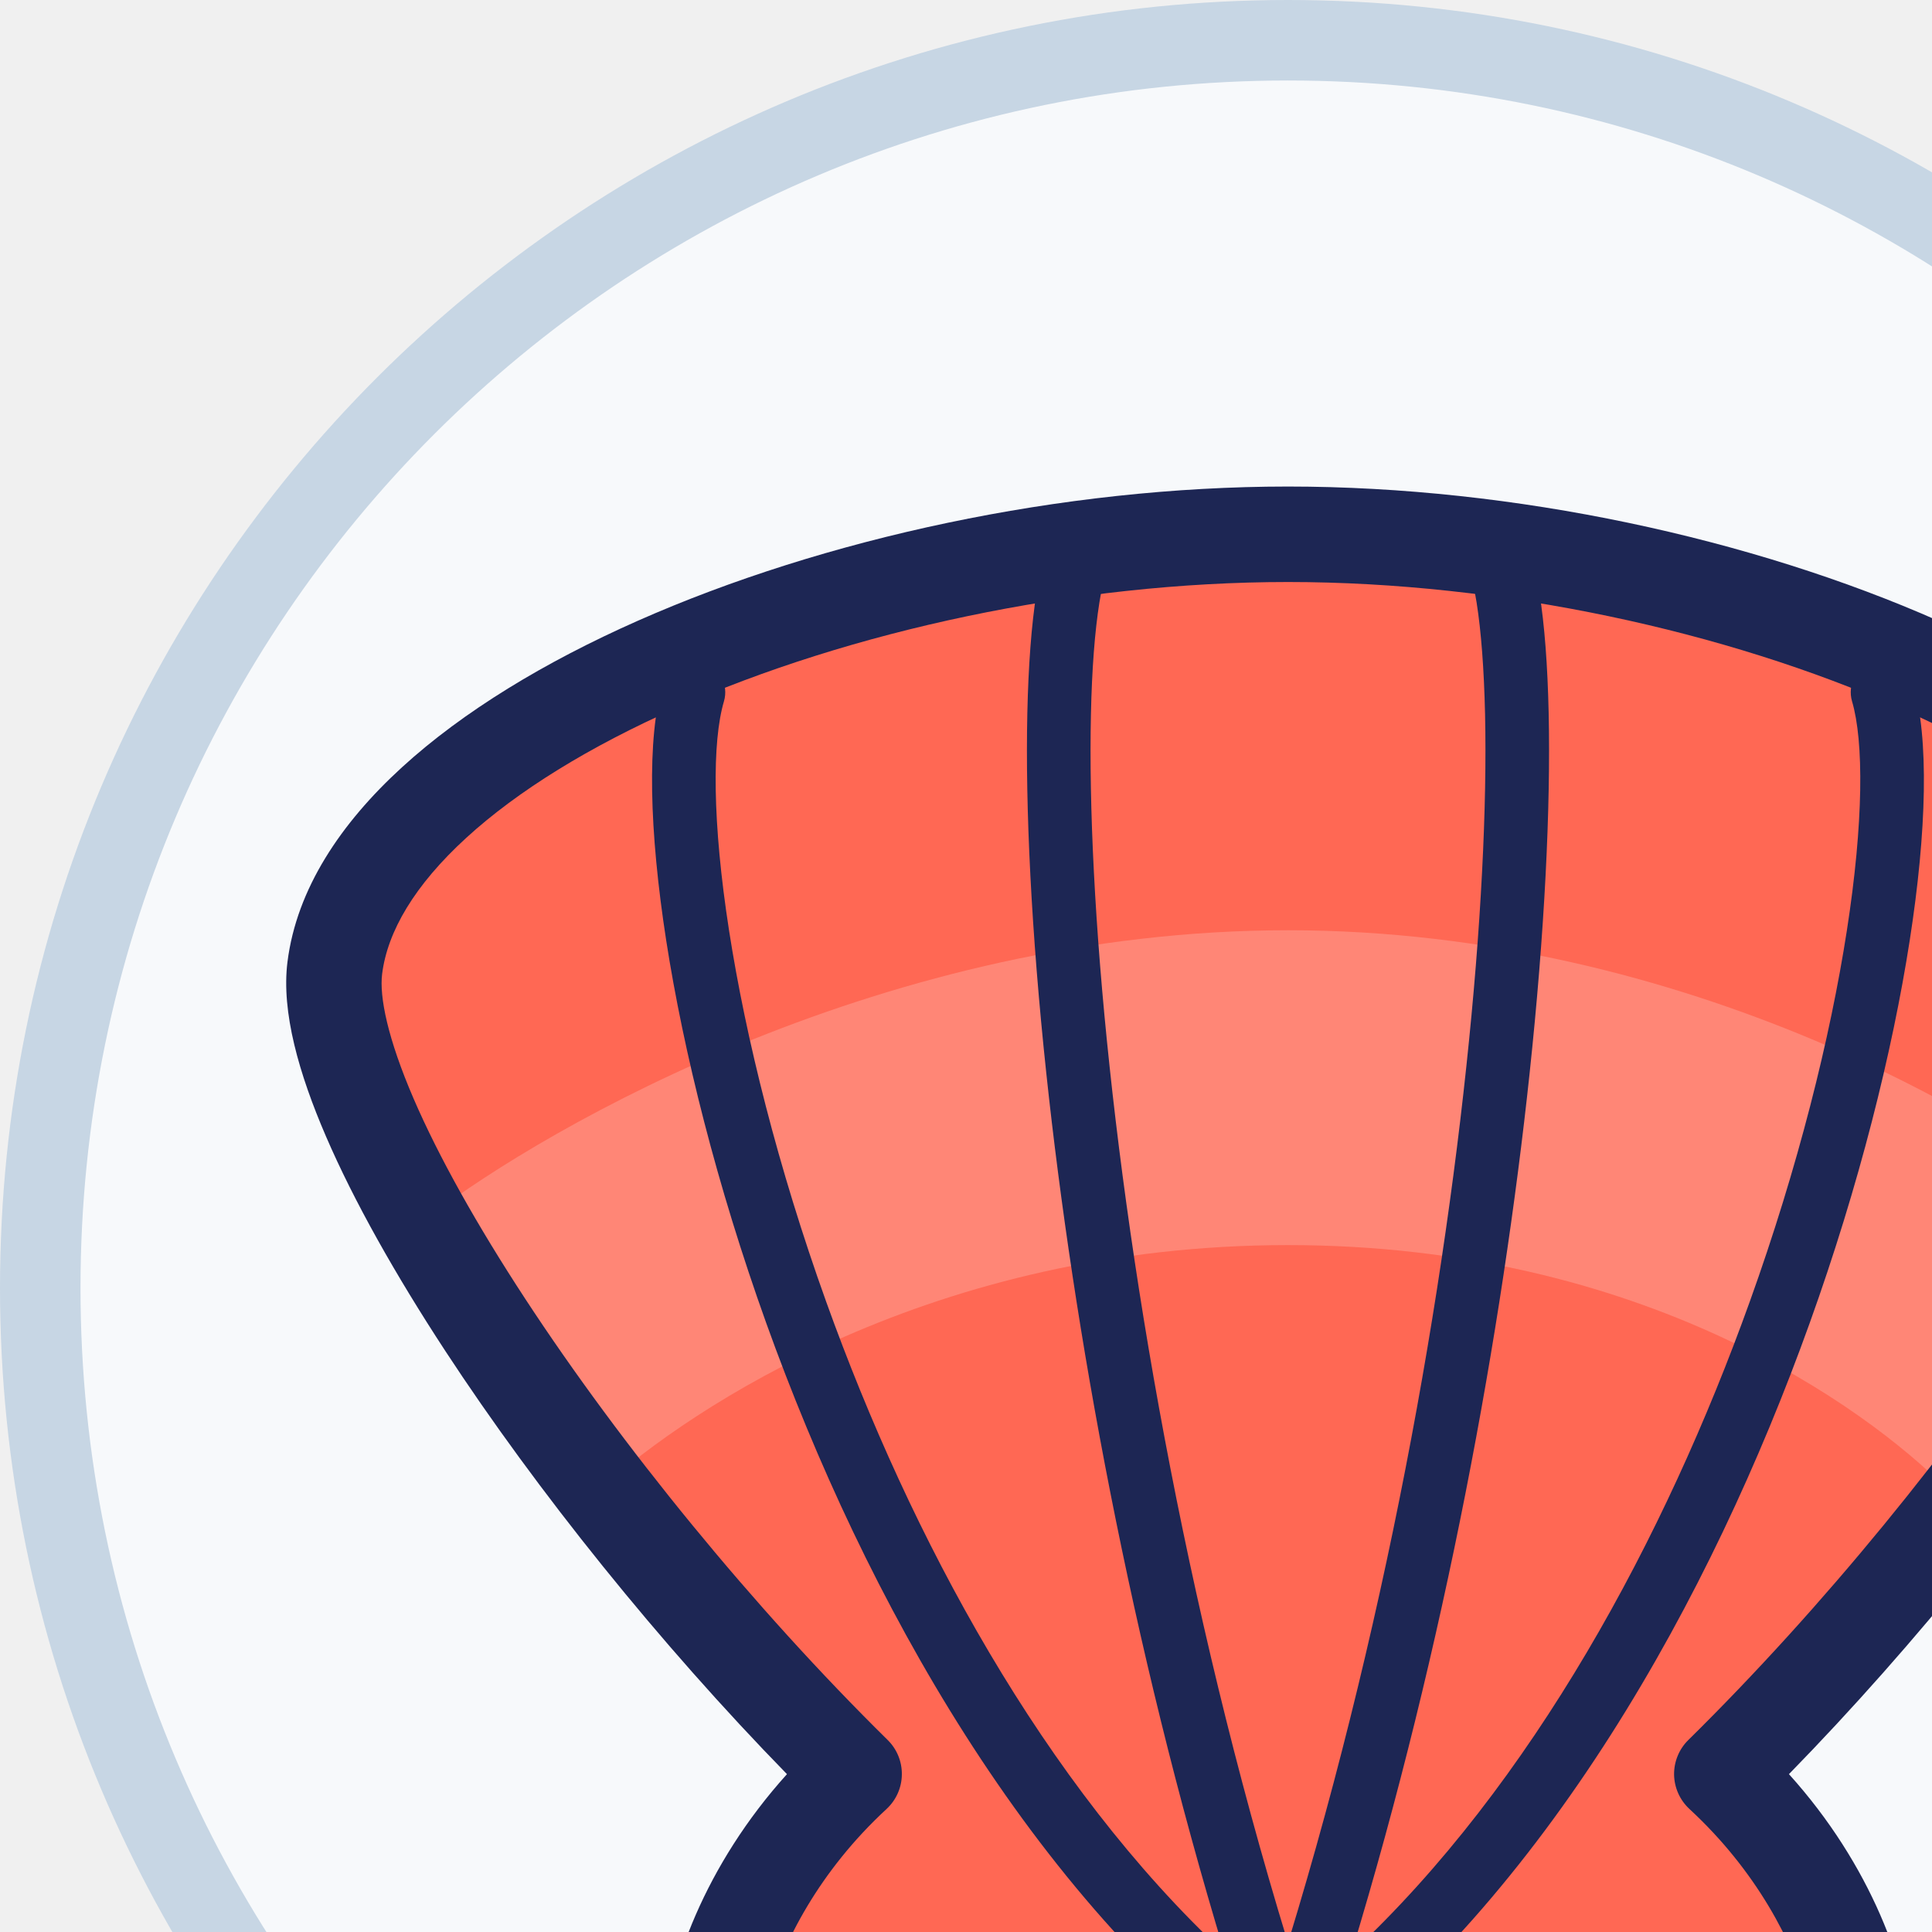
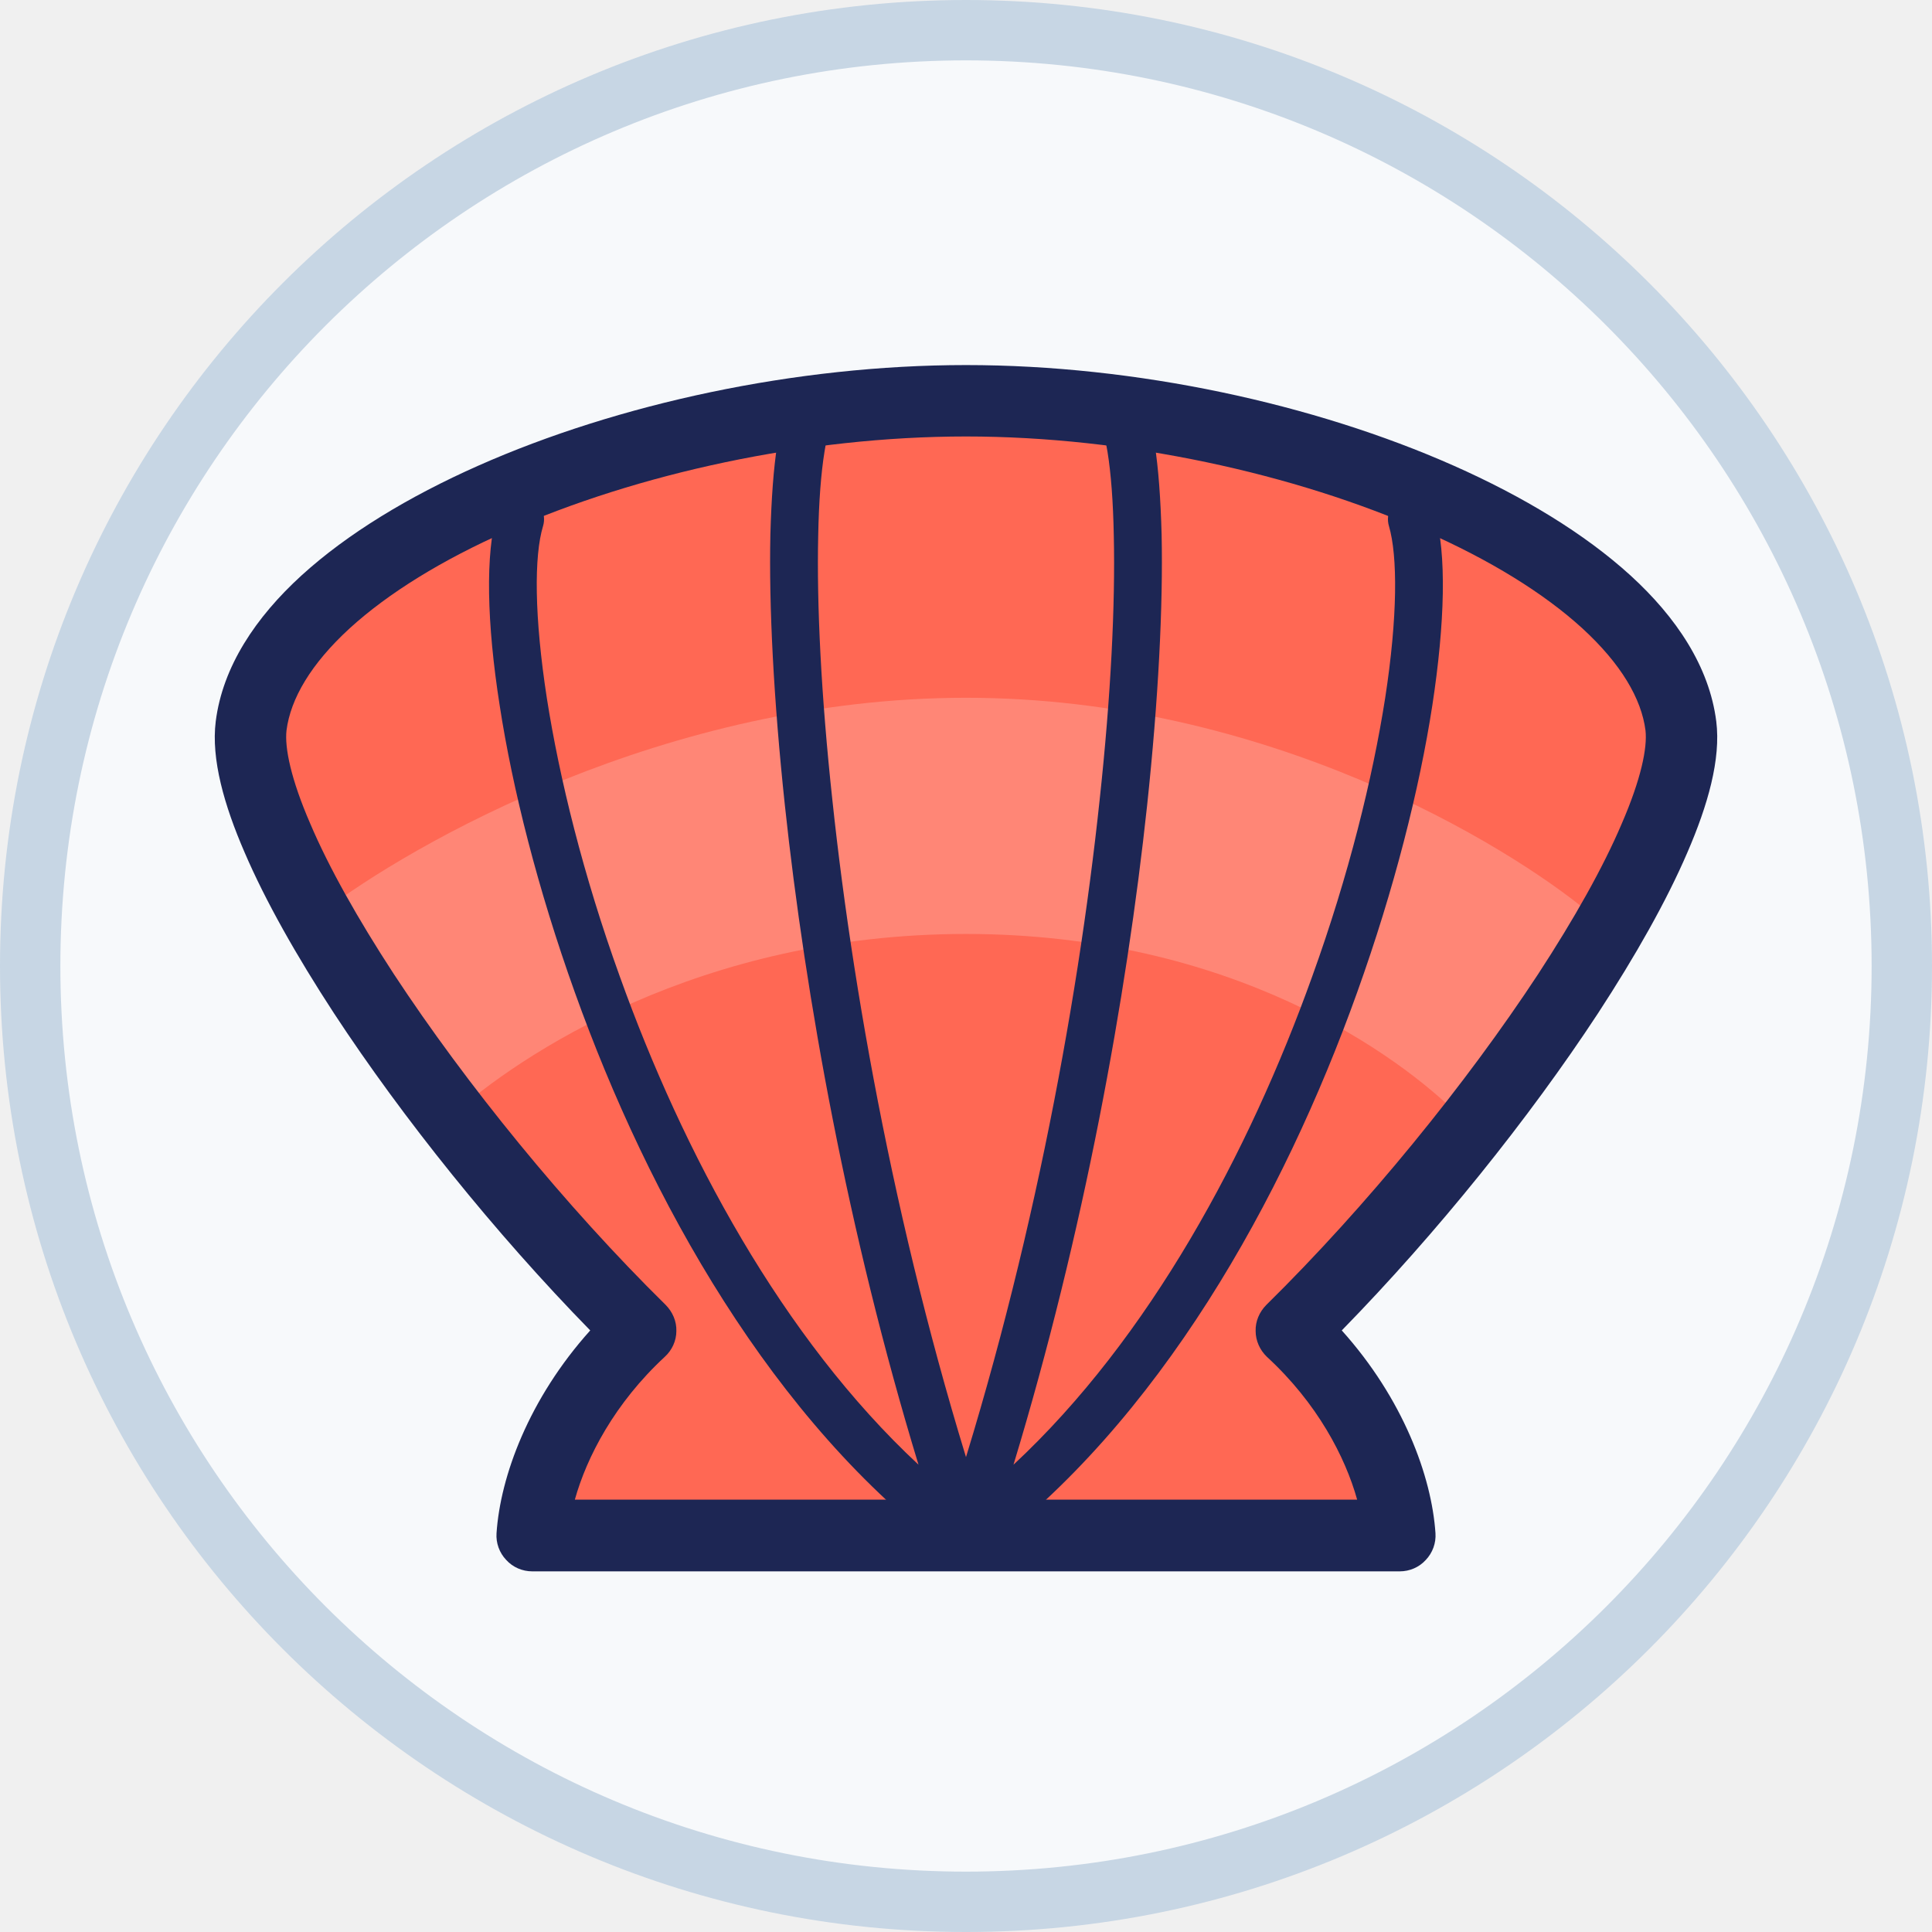
- <svg xmlns="http://www.w3.org/2000/svg" width="24" height="24" viewBox="0 0 24 24" fill="none">
-   <path d="M31.5 16C31.5 24.56 24.56 31.5 16 31.5C7.44 31.5 0.5 24.56 0.5 16C0.5 7.44 7.44 0.5 16 0.5C24.56 0.5 31.5 7.44 31.5 16Z" fill="#F7F9FB" stroke="#C7D6E4" />
-   <path fill-rule="evenodd" clip-rule="evenodd" d="M16 6.637C10.53 6.637 4.519 9.151 4.159 12.024C3.931 13.836 7.217 18.695 10.611 22.037C9.401 23.154 8.875 24.527 8.817 25.433H16H23.183C23.124 24.527 22.598 23.154 21.389 22.037C24.782 18.695 28.068 13.836 27.84 12.024C27.48 9.151 21.469 6.637 16 6.637Z" fill="#FF6854" />
-   <path opacity="0.2" d="M16 11.556C11.022 11.556 6.814 13.985 5.333 15.111L7.466 18.489C8.592 17.482 11.591 15.467 16 15.467C20.409 15.467 23.17 17.482 24.177 18.489L26.311 15.111C24.948 13.985 20.977 11.556 16 11.556Z" fill="white" />
-   <path fill-rule="evenodd" clip-rule="evenodd" d="M5.792 10.408C5.149 10.996 4.813 11.572 4.747 12.098C4.711 12.383 4.816 12.901 5.138 13.648C5.449 14.369 5.926 15.22 6.523 16.132C7.717 17.956 9.36 19.973 11.027 21.615C11.142 21.728 11.206 21.884 11.203 22.046C11.201 22.208 11.132 22.362 11.013 22.472C10.182 23.239 9.72 24.129 9.522 24.84H22.478C22.28 24.129 21.817 23.239 20.987 22.472C20.868 22.362 20.799 22.208 20.796 22.046C20.794 21.884 20.858 21.728 20.973 21.615C22.64 19.973 24.283 17.956 25.477 16.132C26.074 15.22 26.55 14.369 26.862 13.648C27.184 12.901 27.288 12.383 27.253 12.098C27.187 11.572 26.851 10.996 26.208 10.408C25.569 9.824 24.674 9.272 23.596 8.795C21.442 7.841 18.653 7.23 16 7.23C13.346 7.23 10.558 7.841 8.403 8.795C7.326 9.272 6.43 9.824 5.792 10.408ZM7.924 7.711C10.232 6.69 13.184 6.044 16 6.044C18.816 6.044 21.768 6.69 24.076 7.711C25.23 8.222 26.247 8.837 27.007 9.533C27.763 10.224 28.314 11.04 28.429 11.95C28.506 12.571 28.285 13.34 27.95 14.118C27.603 14.922 27.088 15.835 26.468 16.781C25.328 18.522 23.803 20.422 22.223 22.039C23.239 23.165 23.713 24.454 23.774 25.394C23.785 25.558 23.727 25.718 23.615 25.838C23.503 25.957 23.347 26.025 23.183 26.025H8.817C8.653 26.025 8.496 25.957 8.384 25.838C8.272 25.718 8.215 25.558 8.226 25.394C8.287 24.454 8.76 23.165 9.776 22.039C8.197 20.422 6.671 18.522 5.531 16.781C4.912 15.835 4.397 14.922 4.05 14.118C3.714 13.34 3.493 12.571 3.571 11.95C3.685 11.04 4.236 10.224 4.992 9.533C5.753 8.837 6.77 8.222 7.924 7.711Z" fill="#1D2654" />
-   <path fill-rule="evenodd" clip-rule="evenodd" d="M13.745 6.319C13.569 6.19 13.322 6.228 13.193 6.404C13.029 6.629 12.937 6.981 12.876 7.361C12.813 7.762 12.775 8.268 12.762 8.856C12.736 10.033 12.81 11.573 12.998 13.336C13.336 16.505 14.044 20.417 15.213 24.263C12.96 22.162 11.314 19.095 10.263 16.17C9.663 14.5 9.264 12.892 9.057 11.562C8.847 10.211 8.846 9.208 8.993 8.713C9.055 8.503 8.936 8.284 8.726 8.222C8.517 8.16 8.297 8.279 8.235 8.488C8.034 9.166 8.065 10.322 8.276 11.684C8.491 13.066 8.904 14.723 9.519 16.437C10.746 19.852 12.801 23.558 15.765 25.751C15.903 25.853 16.092 25.854 16.232 25.753C16.371 25.652 16.429 25.472 16.375 25.308C14.978 21.119 14.155 16.732 13.784 13.252C13.598 11.512 13.527 10.007 13.552 8.873C13.564 8.305 13.601 7.838 13.657 7.485C13.716 7.112 13.789 6.929 13.831 6.871C13.96 6.695 13.921 6.447 13.745 6.319Z" fill="#1D2654" />
-   <path fill-rule="evenodd" clip-rule="evenodd" d="M18.254 6.319C18.43 6.19 18.677 6.228 18.806 6.404C18.97 6.629 19.063 6.981 19.123 7.361C19.187 7.762 19.225 8.268 19.238 8.856C19.264 10.033 19.189 11.573 19.001 13.336C18.663 16.505 17.956 20.417 16.787 24.263C19.039 22.162 20.686 19.095 21.736 16.17C22.336 14.5 22.736 12.892 22.942 11.562C23.152 10.211 23.153 9.208 23.007 8.713C22.945 8.503 23.064 8.284 23.273 8.222C23.482 8.16 23.702 8.279 23.764 8.488C23.965 9.166 23.935 10.322 23.723 11.684C23.508 13.066 23.096 14.723 22.48 16.437C21.254 19.852 19.199 23.558 16.235 25.751C16.096 25.853 15.907 25.854 15.768 25.753C15.628 25.652 15.57 25.472 15.625 25.308C17.021 21.119 17.845 16.732 18.215 13.252C18.401 11.512 18.473 10.007 18.448 8.873C18.435 8.305 18.399 7.838 18.343 7.485C18.283 7.112 18.211 6.929 18.168 6.871C18.04 6.695 18.078 6.447 18.254 6.319Z" fill="#1D2654" />
+ <svg xmlns="http://www.w3.org/2000/svg" xmlns:xlink="http://www.w3.org/1999/xlink" width="24px" height="24px" viewBox="0 0 24 24" version="1.1">
+   <defs>
+     <filter id="alpha" filterUnits="objectBoundingBox" x="0%" y="0%" width="100%" height="100%">
+       <feColorMatrix type="matrix" in="SourceGraphic" values="0 0 0 0 1 0 0 0 0 1 0 0 0 0 1 0 0 0 1 0" />
+     </filter>
+     <mask id="mask0">
+       <g filter="url(#alpha)">
+         <rect x="0" y="0" width="24" height="24" style="fill:rgb(0%,0%,0%);fill-opacity:0.2;stroke:none;" />
+       </g>
+     </mask>
+     <clipPath id="clip1">
+       <rect x="0" y="0" width="24" height="24" />
+     </clipPath>
+     <g id="surface5" clip-path="url(#clip1)">
+       <path style=" stroke:none;fill-rule:nonzero;fill:rgb(100%,100%,100%);fill-opacity:1;" d="M 12 8.668 C 8.266 8.668 5.109 10.488 4 11.332 L 5.602 13.867 C 6.445 13.109 8.691 11.602 12 11.602 C 15.305 11.602 17.379 13.109 18.133 13.867 L 19.734 11.332 C 18.711 10.488 15.734 8.668 12 8.668 Z M 12 8.668 " />
+     </g>
+   </defs>
+   <g id="surface1">
+     <path style="fill-rule:nonzero;fill:rgb(96.863%,97.647%,98.431%);fill-opacity:1;stroke-width:1;stroke-linecap:butt;stroke-linejoin:miter;stroke:rgb(78.039%,83.922%,89.412%);stroke-opacity:1;stroke-miterlimit:4;" d="M 31.5 16 C 31.5 24.562 24.562 31.5 16 31.5 C 7.438 31.5 0.5 24.562 0.5 16 C 0.5 7.438 7.438 0.5 16 0.5 C 24.562 0.5 31.5 7.438 31.5 16 Z M 31.5 16 " transform="matrix(0.75,0,0,0.75,0,0)" />
+     <path style=" stroke:none;fill-rule:evenodd;fill:rgb(100%,40.784%,32.941%);fill-opacity:1;" d="M 12 4.977 C 7.898 4.977 3.391 6.863 3.121 9.02 C 2.949 10.379 5.414 14.02 7.957 16.527 C 7.051 17.367 6.656 18.395 6.613 19.074 L 17.387 19.074 C 17.344 18.395 16.949 17.367 16.043 16.527 C 18.586 14.02 21.051 10.379 20.879 9.02 C 20.609 6.863 16.102 4.977 12 4.977 Z M 12 4.977 " />
+     <use xlink:href="#surface5" mask="url(#mask0)" />
+     <path style=" stroke:none;fill-rule:evenodd;fill:rgb(11.373%,14.902%,32.941%);fill-opacity:1;" d="M 4.344 7.805 C 3.863 8.246 3.609 8.68 3.559 9.074 C 3.535 9.289 3.613 9.676 3.855 10.234 C 4.086 10.777 4.445 11.414 4.891 12.098 C 5.789 13.465 7.02 14.98 8.27 16.211 C 8.355 16.297 8.406 16.414 8.402 16.535 C 8.402 16.656 8.348 16.773 8.258 16.855 C 7.637 17.43 7.289 18.098 7.141 18.629 L 16.859 18.629 C 16.711 18.098 16.363 17.43 15.738 16.855 C 15.652 16.773 15.598 16.656 15.598 16.535 C 15.594 16.414 15.645 16.297 15.73 16.211 C 16.98 14.98 18.211 13.465 19.109 12.098 C 19.555 11.414 19.914 10.777 20.145 10.234 C 20.387 9.676 20.465 9.289 20.441 9.074 C 20.391 8.68 20.137 8.246 19.656 7.805 C 19.176 7.367 18.504 6.953 17.695 6.598 C 16.082 5.883 13.988 5.422 12 5.422 C 10.008 5.422 7.918 5.883 6.301 6.598 C 5.496 6.953 4.824 7.367 4.344 7.805 Z M 5.941 5.785 C 7.676 5.016 9.887 4.535 12 4.535 C 14.113 4.535 16.324 5.016 18.059 5.785 C 18.922 6.168 19.684 6.629 20.254 7.148 C 20.824 7.668 21.234 8.281 21.32 8.961 C 21.379 9.43 21.215 10.004 20.961 10.59 C 20.703 11.191 20.316 11.875 19.852 12.586 C 18.996 13.891 17.852 15.316 16.668 16.527 C 17.43 17.375 17.785 18.34 17.832 19.047 C 17.84 19.168 17.797 19.289 17.711 19.379 C 17.629 19.469 17.512 19.52 17.387 19.52 L 6.613 19.52 C 6.488 19.52 6.371 19.469 6.289 19.379 C 6.203 19.289 6.16 19.168 6.168 19.047 C 6.215 18.34 6.57 17.375 7.332 16.527 C 6.148 15.316 5.004 13.891 4.148 12.586 C 3.684 11.875 3.297 11.191 3.039 10.59 C 2.785 10.004 2.621 9.43 2.68 8.961 C 2.766 8.281 3.176 7.668 3.746 7.148 C 4.316 6.629 5.078 6.168 5.941 5.785 Z M 5.941 5.785 " />
+     <path style=" stroke:none;fill-rule:evenodd;fill:rgb(11.373%,14.902%,32.941%);fill-opacity:1;" d="M 10.309 4.738 C 10.176 4.641 9.992 4.672 9.895 4.805 C 9.773 4.973 9.703 5.234 9.656 5.52 C 9.609 5.82 9.582 6.199 9.57 6.641 C 9.551 7.523 9.609 8.68 9.75 10.004 C 10.004 12.379 10.531 15.312 11.41 18.195 C 9.719 16.621 8.484 14.32 7.699 12.129 C 7.246 10.875 6.949 9.668 6.793 8.672 C 6.637 7.66 6.633 6.906 6.746 6.535 C 6.793 6.379 6.703 6.211 6.543 6.168 C 6.387 6.121 6.223 6.211 6.176 6.367 C 6.027 6.875 6.047 7.742 6.207 8.762 C 6.367 9.801 6.68 11.043 7.141 12.328 C 8.059 14.891 9.602 17.668 11.824 19.312 C 11.926 19.391 12.07 19.391 12.176 19.316 C 12.277 19.238 12.32 19.105 12.281 18.98 C 11.234 15.84 10.617 12.547 10.34 9.938 C 10.199 8.633 10.145 7.504 10.164 6.656 C 10.172 6.23 10.199 5.879 10.242 5.613 C 10.285 5.332 10.34 5.195 10.375 5.152 C 10.469 5.02 10.441 4.836 10.309 4.738 Z M 10.309 4.738 " />
+     <path style=" stroke:none;fill-rule:evenodd;fill:rgb(11.373%,14.902%,32.941%);fill-opacity:1;" d="M 13.691 4.738 C 13.824 4.641 14.008 4.672 14.105 4.805 C 14.227 4.973 14.297 5.234 14.344 5.52 C 14.391 5.82 14.418 6.199 14.43 6.641 C 14.449 7.523 14.391 8.68 14.25 10.004 C 13.996 12.379 13.465 15.312 12.59 18.195 C 14.281 16.621 15.516 14.32 16.301 12.129 C 16.754 10.875 17.051 9.668 17.207 8.672 C 17.363 7.66 17.363 6.906 17.254 6.535 C 17.207 6.379 17.297 6.211 17.453 6.168 C 17.613 6.121 17.777 6.211 17.824 6.367 C 17.973 6.875 17.949 7.742 17.793 8.762 C 17.633 9.801 17.32 11.043 16.859 12.328 C 15.941 14.891 14.398 17.668 12.176 19.312 C 12.07 19.391 11.93 19.391 11.824 19.316 C 11.723 19.238 11.68 19.105 11.719 18.98 C 12.766 15.84 13.383 12.547 13.66 9.938 C 13.801 8.633 13.855 7.504 13.836 6.656 C 13.828 6.23 13.801 5.879 13.758 5.613 C 13.711 5.332 13.656 5.195 13.625 5.152 C 13.531 5.02 13.559 4.836 13.691 4.738 Z M 13.691 4.738 " />
+   </g>
</svg>
